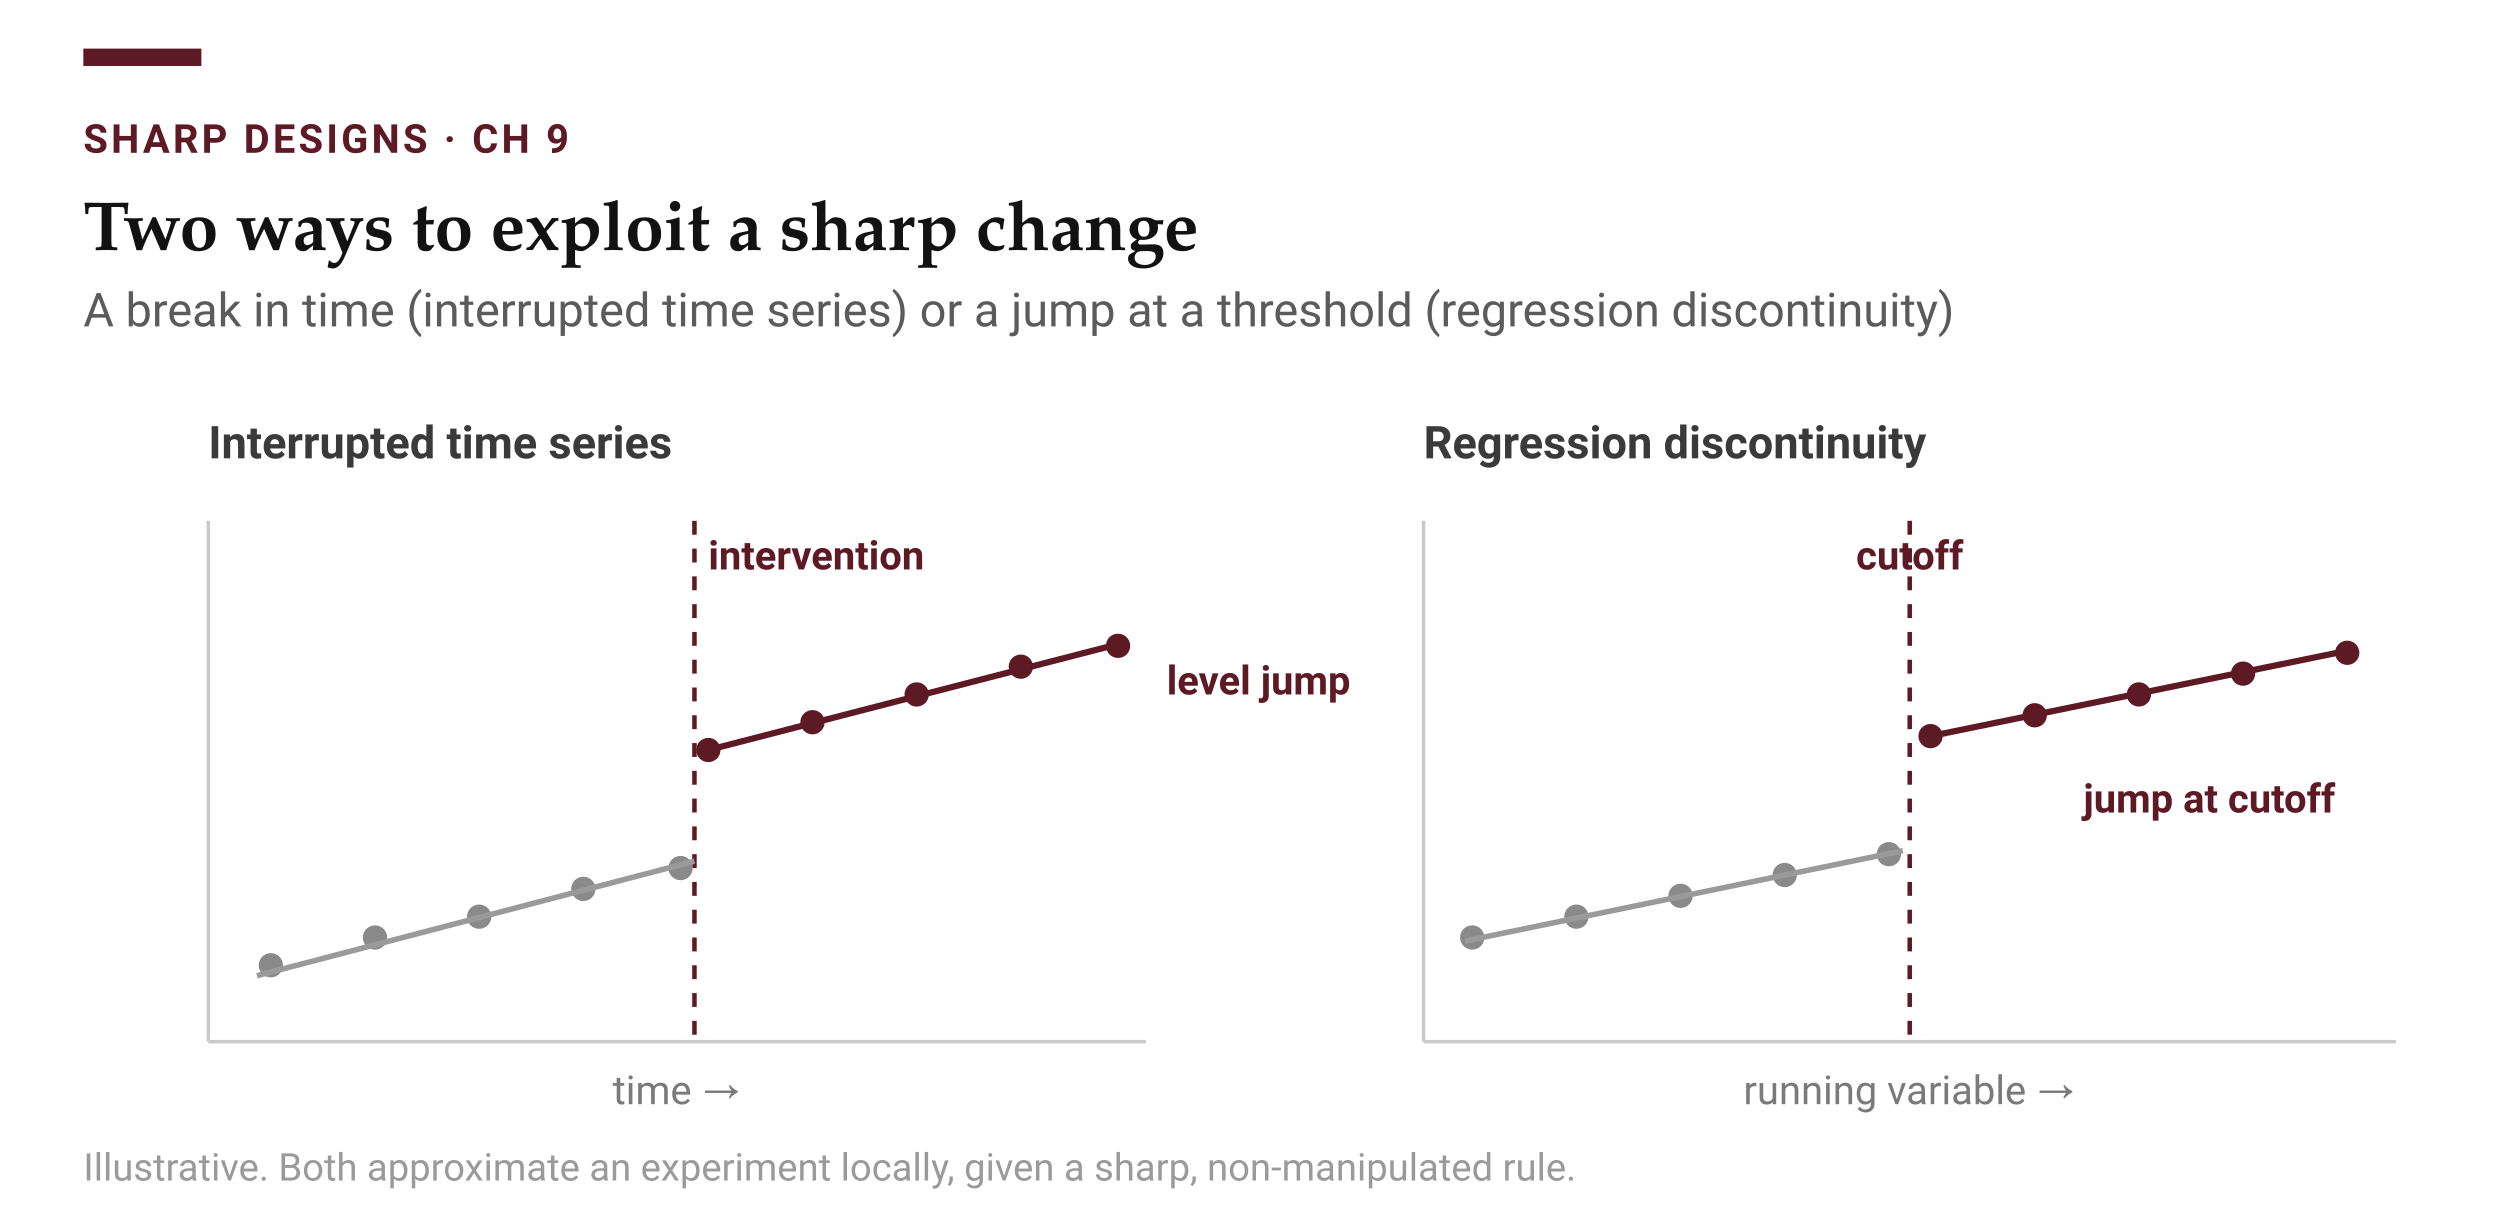
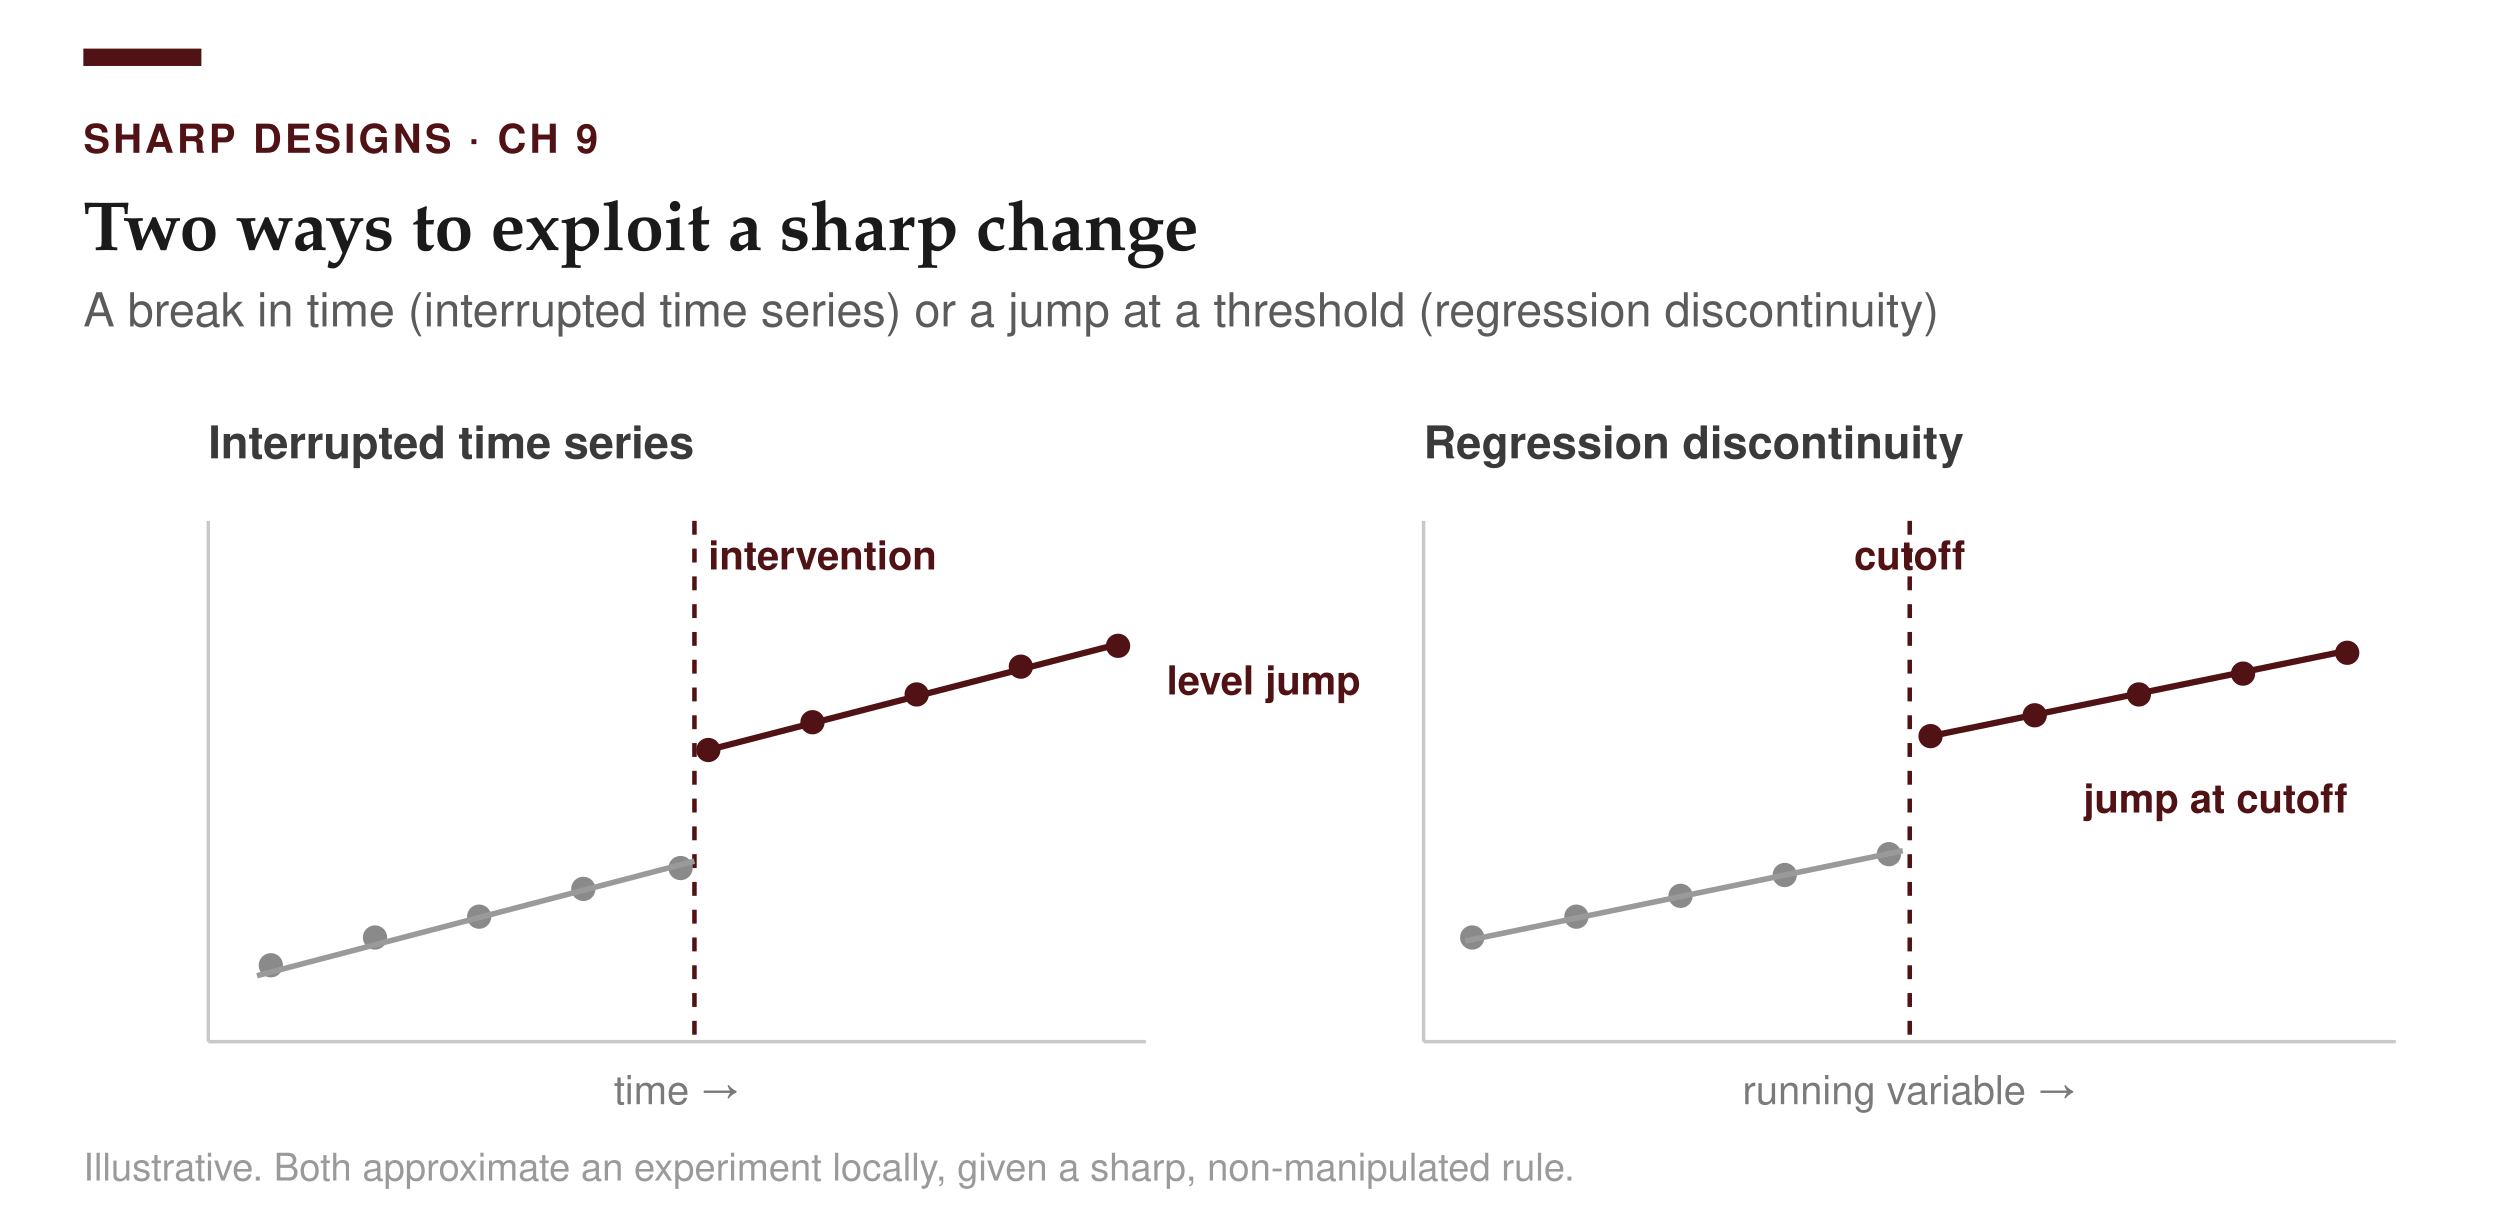
<svg xmlns="http://www.w3.org/2000/svg" viewBox="0 0 720 350" role="img" aria-label="Two schematic panels. Left: interrupted time series, an outcome rising over time with an upward level jump at the intervention. Right: regression discontinuity, a jump in the outcome at a cutoff value of the running variable.">
  <style>
-     .kick { font: 600 11.5px -apple-system, BlinkMacSystemFont, "Segoe UI", Roboto, Helvetica, Arial, sans-serif; letter-spacing: .08em; fill: #5E1A24; }
-     .head { font: 700 20px Georgia, "Iowan Old Style", "Palatino Linotype", Palatino, serif; fill: #121212; }
-     .dek  { font: 400 13.5px -apple-system, BlinkMacSystemFont, "Segoe UI", Roboto, Helvetica, Arial, sans-serif; fill: #5b5b5b; }
-     .pt   { font: 600 13px -apple-system, BlinkMacSystemFont, "Segoe UI", Roboto, Helvetica, Arial, sans-serif; fill: #3a3a3a; }
-     .lab  { font: 600 11.5px -apple-system, BlinkMacSystemFont, "Segoe UI", Roboto, Helvetica, Arial, sans-serif; fill: #5E1A24; }
-     .ax   { font: 400 11.5px -apple-system, BlinkMacSystemFont, "Segoe UI", Roboto, Helvetica, Arial, sans-serif; fill: #7a7a7a; }
-     .src  { font: 400 11px -apple-system, BlinkMacSystemFont, "Segoe UI", Roboto, Helvetica, Arial, sans-serif; fill: #9a9a9a; }
+     .kick { font: 600 11.5px "DM Sans", -apple-system, BlinkMacSystemFont, "Segoe UI", Helvetica, Arial, sans-serif; letter-spacing: .08em; fill: #501214; }
+     .head { font: 700 20px Spectral, Georgia, "Palatino Linotype", serif; fill: #1a1a1a; }
+     .dek  { font: 400 13.5px "DM Sans", -apple-system, BlinkMacSystemFont, "Segoe UI", Helvetica, Arial, sans-serif; fill: #5b5b5b; }
+     .pt   { font: 600 13px "DM Sans", -apple-system, BlinkMacSystemFont, "Segoe UI", Helvetica, Arial, sans-serif; fill: #3a3a3a; }
+     .lab  { font: 600 11.5px "DM Sans", -apple-system, BlinkMacSystemFont, "Segoe UI", Helvetica, Arial, sans-serif; fill: #501214; }
+     .ax   { font: 400 11.5px "DM Sans", -apple-system, BlinkMacSystemFont, "Segoe UI", Helvetica, Arial, sans-serif; fill: #7a7a7a; }
+     .src  { font: 400 11px "DM Sans", -apple-system, BlinkMacSystemFont, "Segoe UI", Helvetica, Arial, sans-serif; fill: #9a9a9a; }
  </style>
-   <rect x="24" y="14" width="34" height="5" fill="#5E1A24" />
+   <rect x="24" y="14" width="34" height="5" fill="#501214" />
  <text x="24" y="44" class="kick">SHARP DESIGNS · CH 9</text>
  <text x="24" y="72" class="head">Two ways to exploit a sharp change</text>
  <text x="24" y="94" class="dek">A break in time (interrupted time series) or a jump at a threshold (regression discontinuity)</text>
  <text x="60" y="132" class="pt">Interrupted time series</text>
  <line x1="60" y1="150" x2="60" y2="300" stroke="#c9c9c9" stroke-width="1" />
  <line x1="60" y1="300" x2="330" y2="300" stroke="#c9c9c9" stroke-width="1" />
-   <line x1="200" y1="150" x2="200" y2="300" stroke="#5E1A24" stroke-width="1.3" stroke-dasharray="4 4" />
+   <line x1="200" y1="150" x2="200" y2="300" stroke="#501214" stroke-width="1.3" stroke-dasharray="4 4" />
  <text x="204" y="164" class="lab">intervention</text>
  <g fill="#8a8a8a">
    <circle cx="78" cy="278" r="3.5" />
    <circle cx="108" cy="270" r="3.5" />
    <circle cx="138" cy="264" r="3.5" />
    <circle cx="168" cy="256" r="3.5" />
    <circle cx="196" cy="250" r="3.5" />
  </g>
  <line x1="74" y1="281" x2="200" y2="248" stroke="#9a9a9a" stroke-width="1.6" />
-   <g fill="#5E1A24">
+   <g fill="#501214">
    <circle cx="204" cy="216" r="3.5" />
    <circle cx="234" cy="208" r="3.5" />
    <circle cx="264" cy="200" r="3.5" />
    <circle cx="294" cy="192" r="3.5" />
    <circle cx="322" cy="186" r="3.5" />
  </g>
-   <line x1="204" y1="216" x2="324" y2="185" stroke="#5E1A24" stroke-width="1.8" />
+   <line x1="204" y1="216" x2="324" y2="185" stroke="#501214" stroke-width="1.8" />
  <text x="336" y="200" class="lab">level jump</text>
  <text x="195" y="318" text-anchor="middle" class="ax">time →</text>
  <text x="410" y="132" class="pt">Regression discontinuity</text>
  <line x1="410" y1="150" x2="410" y2="300" stroke="#c9c9c9" stroke-width="1" />
  <line x1="410" y1="300" x2="690" y2="300" stroke="#c9c9c9" stroke-width="1" />
-   <line x1="550" y1="150" x2="550" y2="300" stroke="#5E1A24" stroke-width="1.3" stroke-dasharray="4 4" />
+   <line x1="550" y1="150" x2="550" y2="300" stroke="#501214" stroke-width="1.3" stroke-dasharray="4 4" />
  <text x="550" y="164" text-anchor="middle" class="lab">cutoff</text>
  <g fill="#8a8a8a">
    <circle cx="424" cy="270" r="3.5" />
    <circle cx="454" cy="264" r="3.5" />
    <circle cx="484" cy="258" r="3.5" />
    <circle cx="514" cy="252" r="3.5" />
    <circle cx="544" cy="246" r="3.5" />
  </g>
  <line x1="422" y1="271" x2="548" y2="245" stroke="#9a9a9a" stroke-width="1.6" />
-   <g fill="#5E1A24">
+   <g fill="#501214">
    <circle cx="556" cy="212" r="3.5" />
    <circle cx="586" cy="206" r="3.5" />
    <circle cx="616" cy="200" r="3.5" />
    <circle cx="646" cy="194" r="3.5" />
    <circle cx="676" cy="188" r="3.5" />
  </g>
-   <line x1="556" y1="212" x2="678" y2="187" stroke="#5E1A24" stroke-width="1.8" />
+   <line x1="556" y1="212" x2="678" y2="187" stroke="#501214" stroke-width="1.8" />
  <text x="600" y="234" class="lab">jump at cutoff</text>
  <text x="550" y="318" text-anchor="middle" class="ax">running variable →</text>
  <text x="24" y="340" class="src">Illustrative. Both approximate an experiment locally, given a sharp, non-manipulated rule.</text>
</svg>
